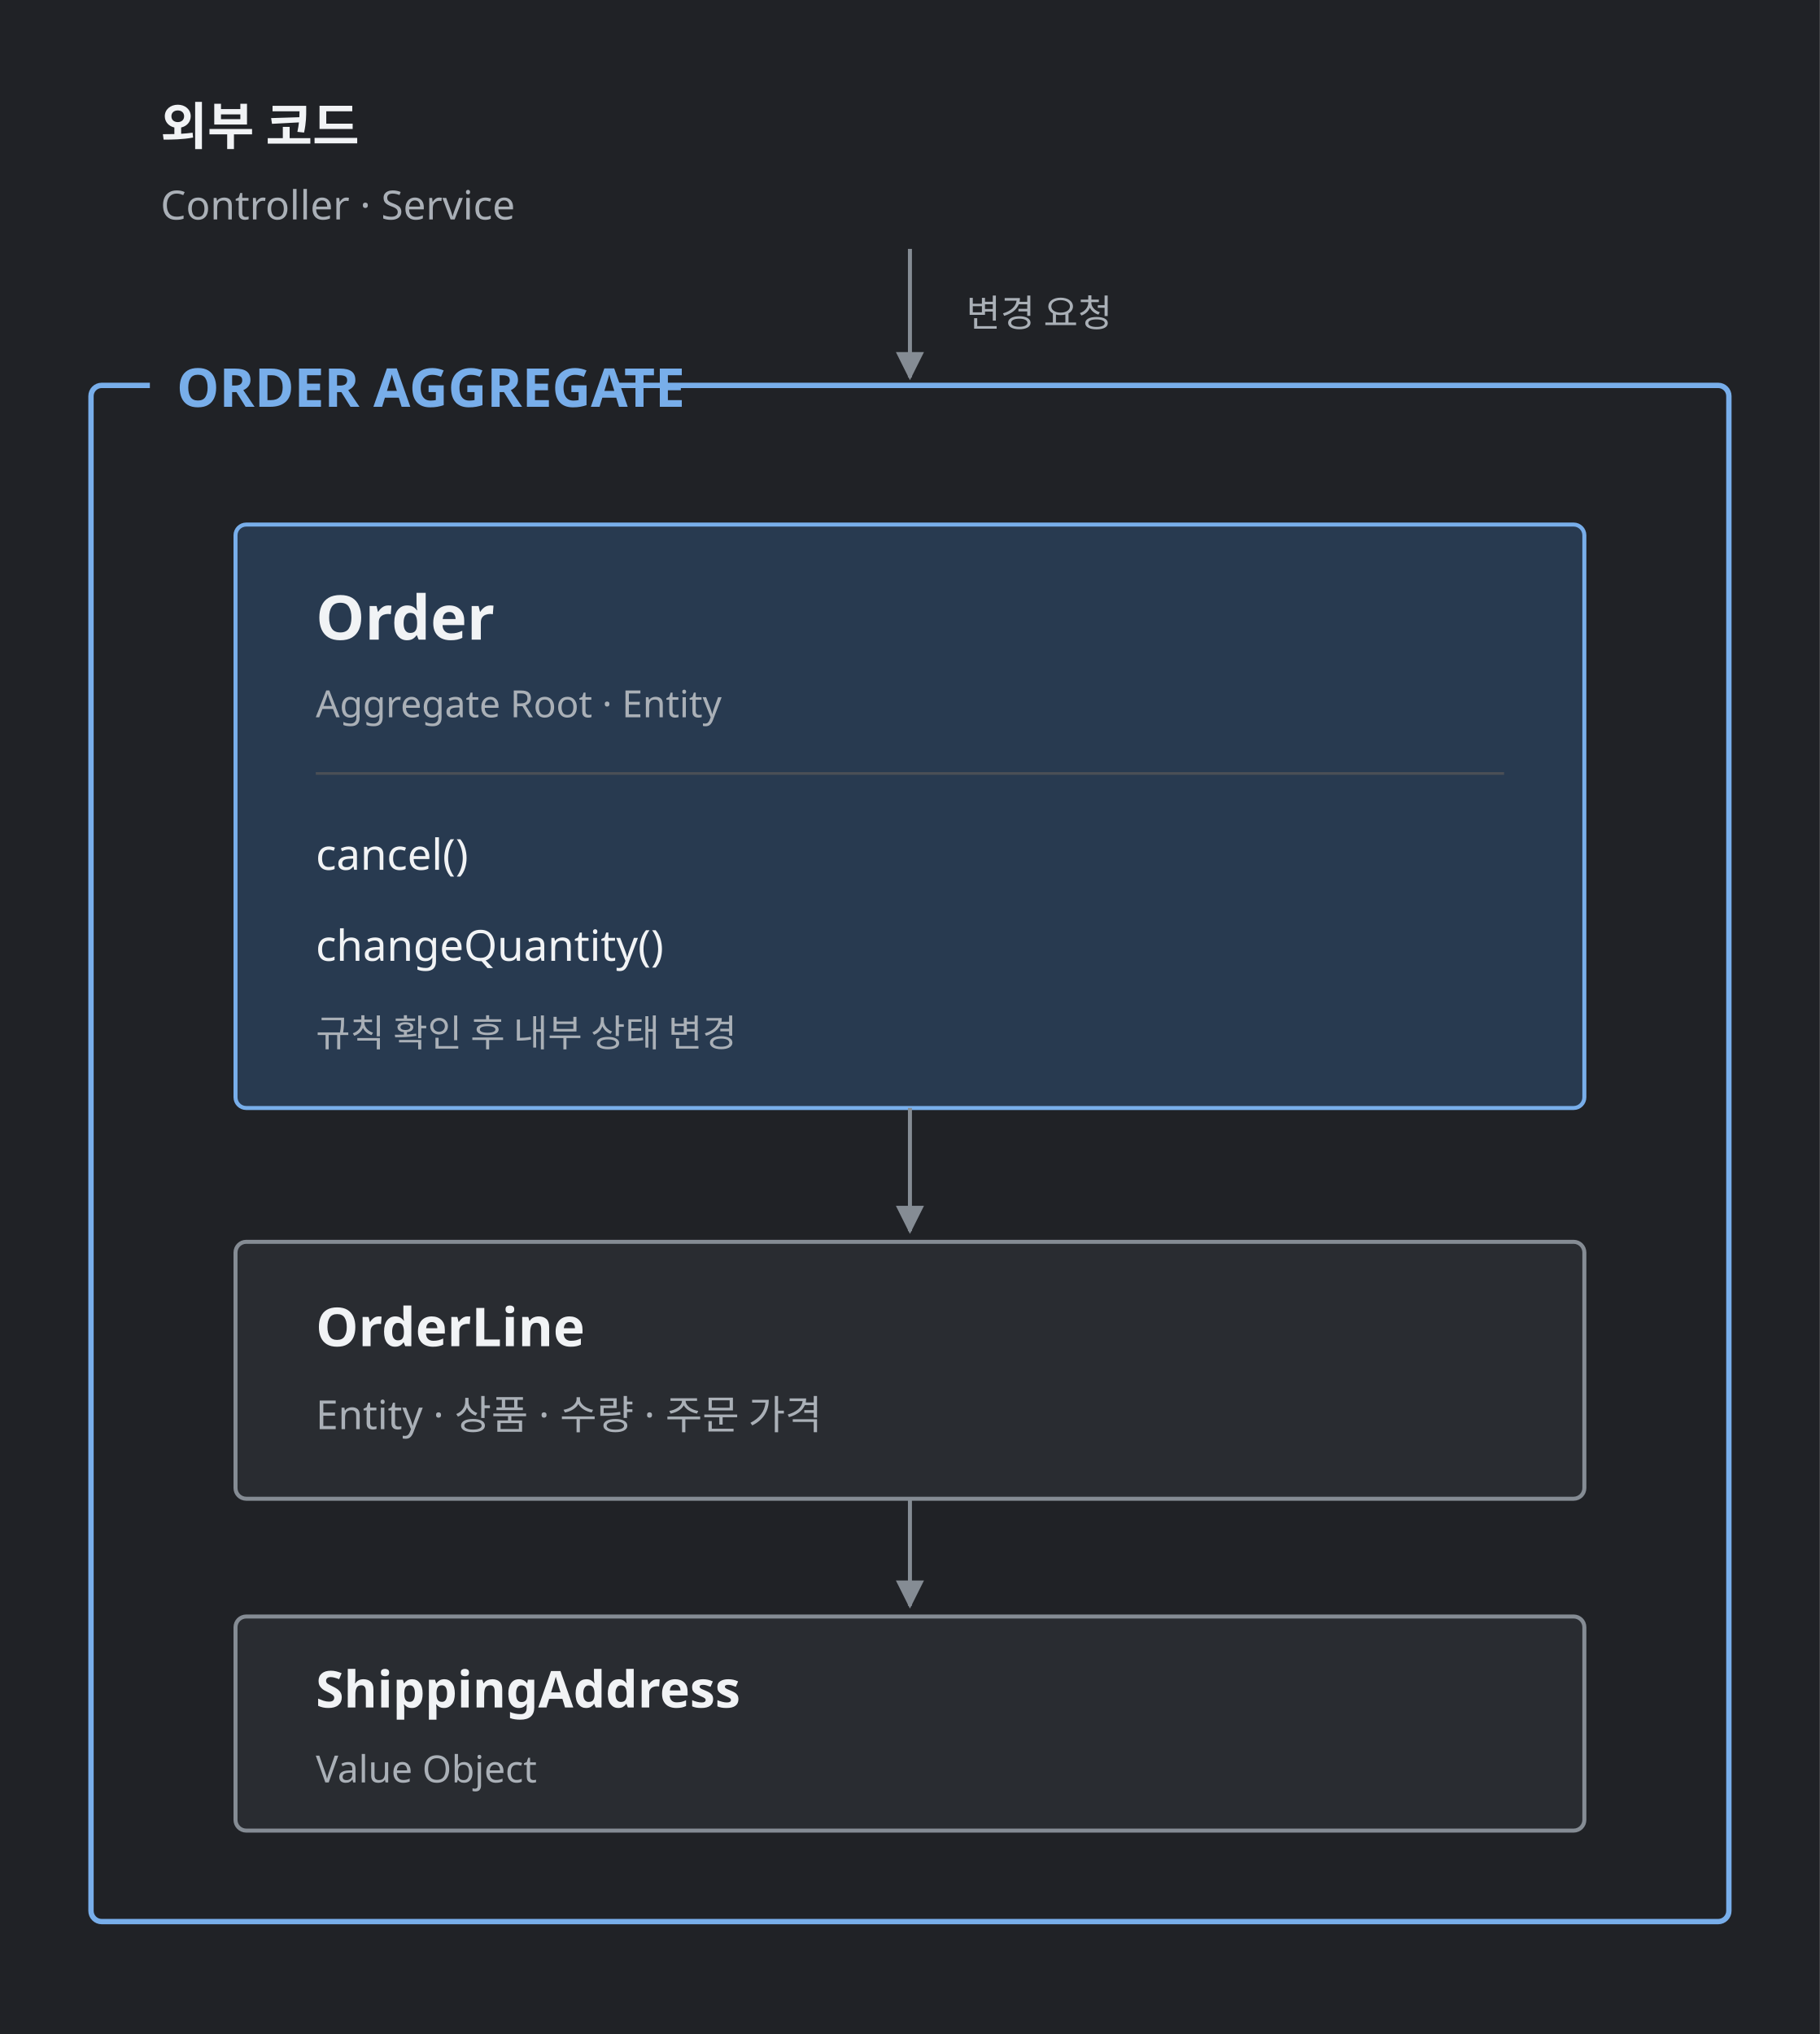
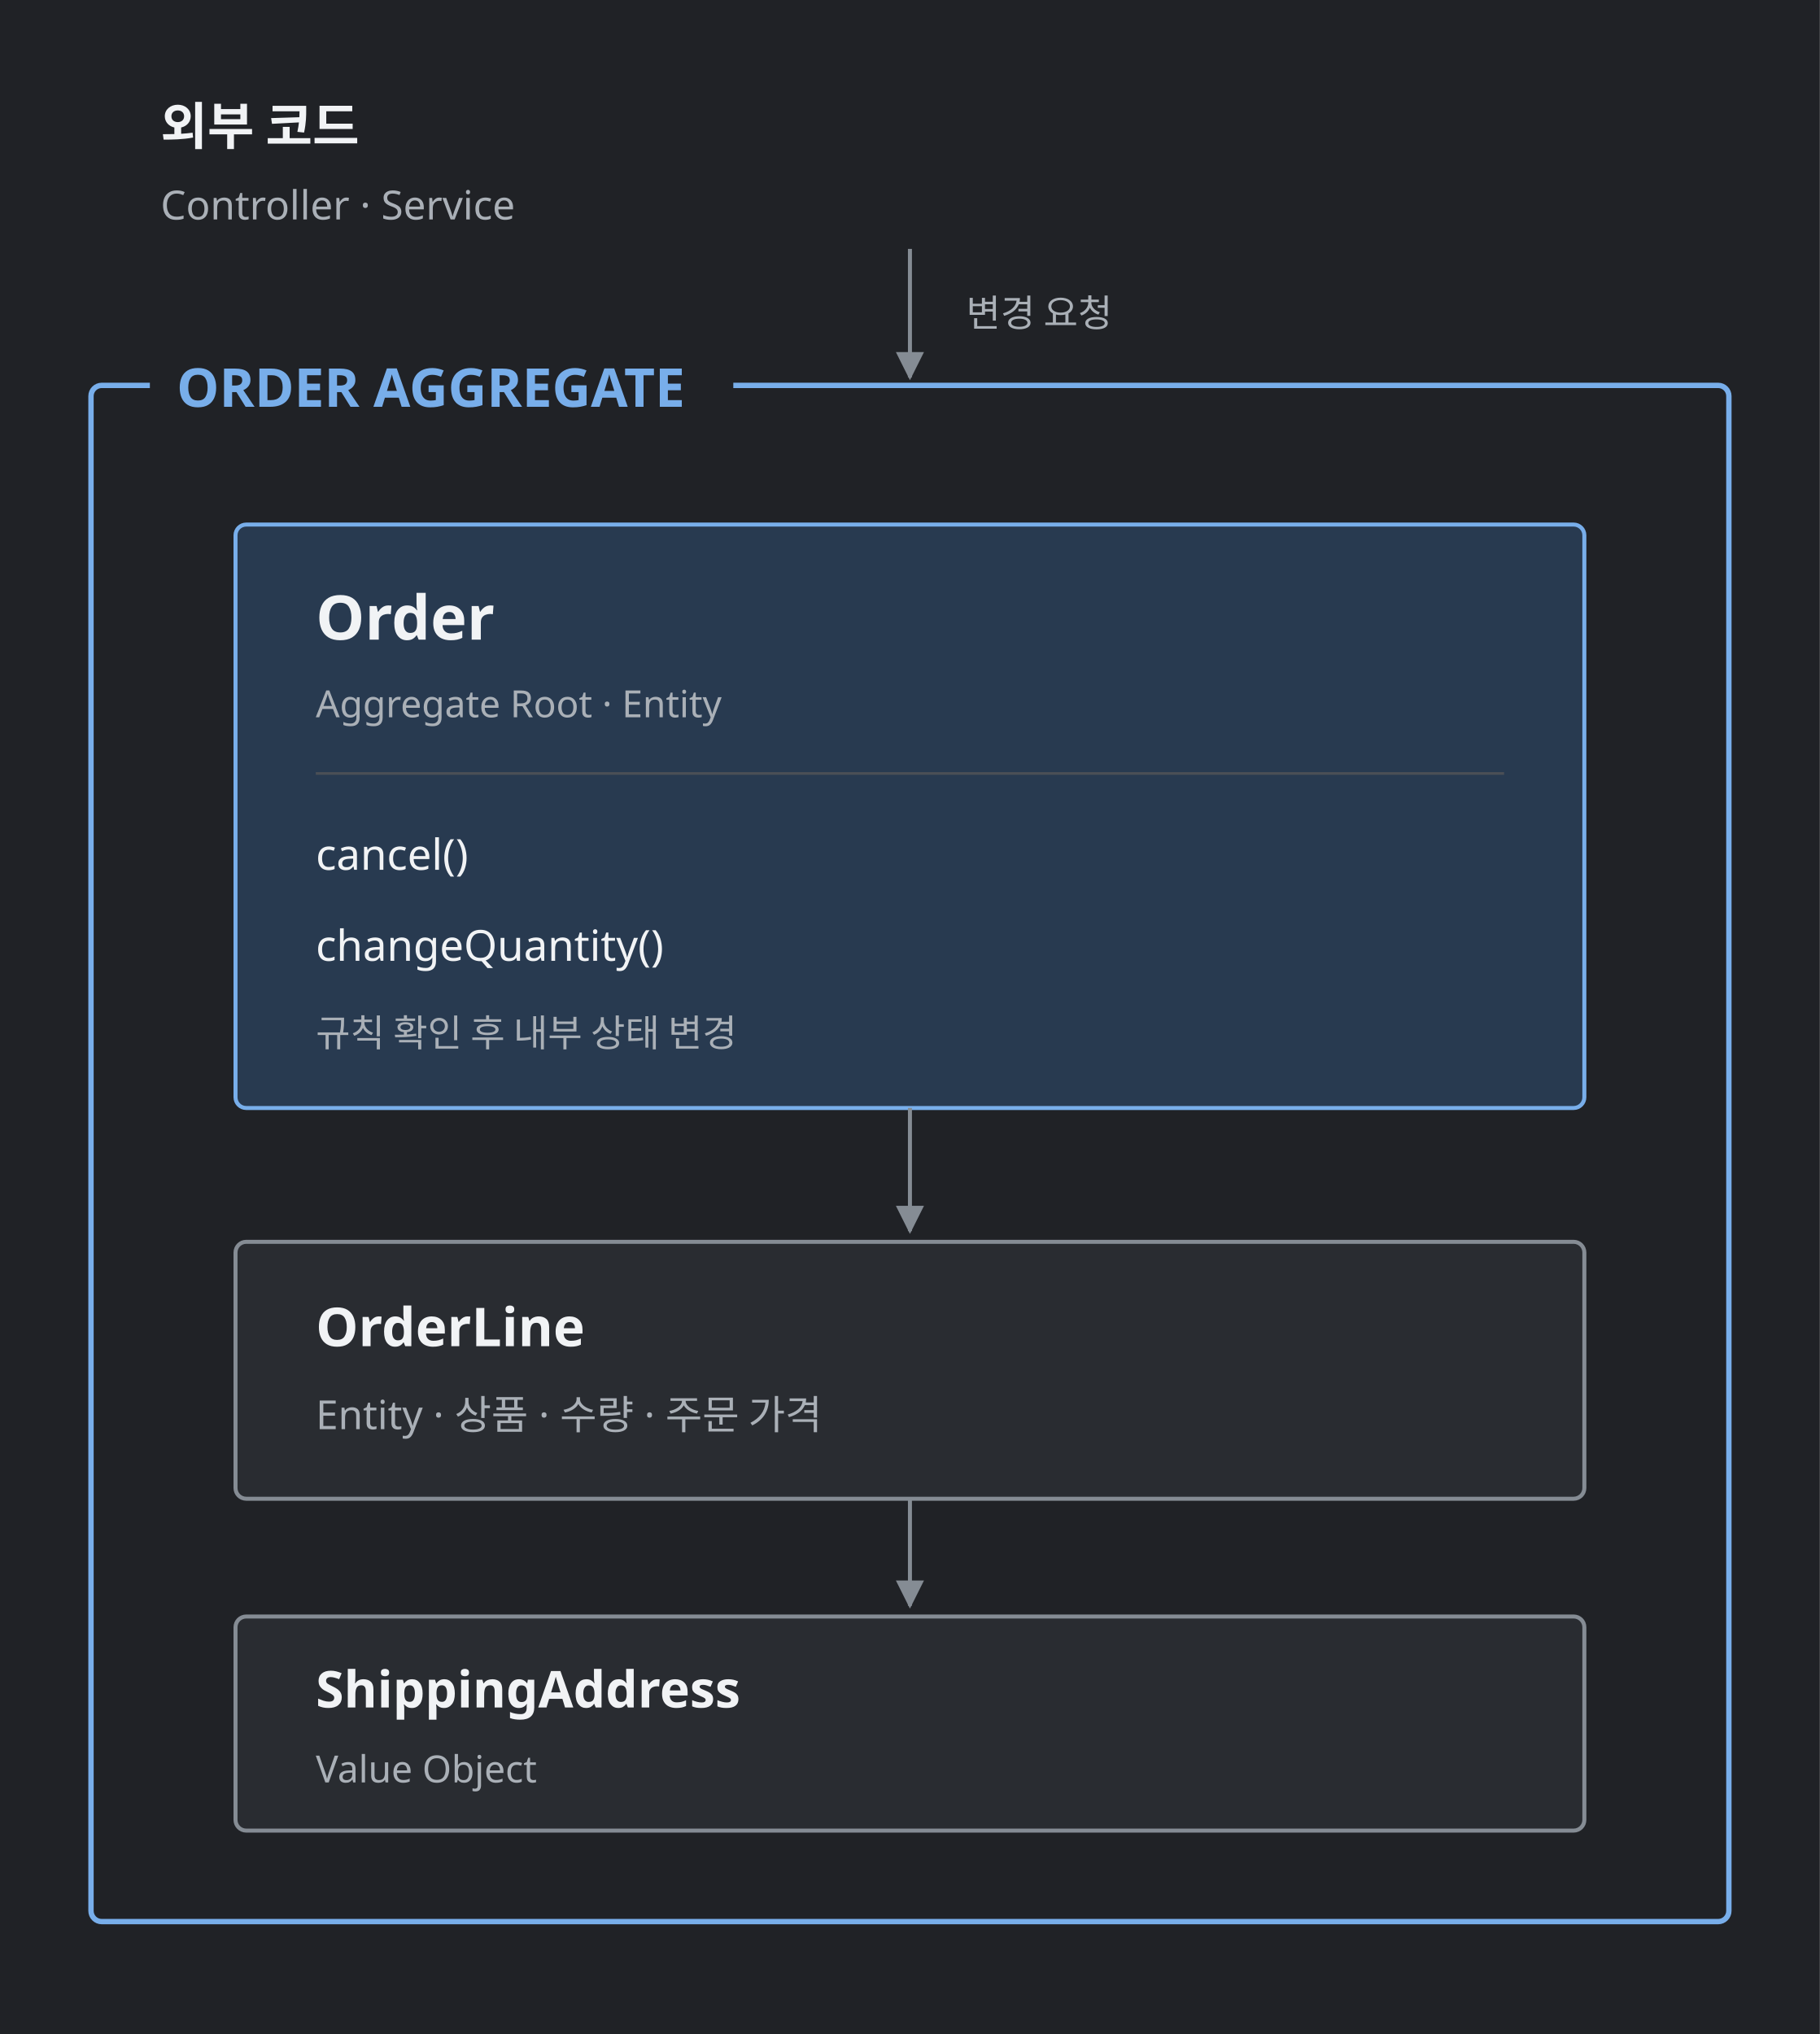
<svg xmlns="http://www.w3.org/2000/svg" width="680" height="760" viewBox="0 0 680 760" role="img" aria-labelledby="title desc">
  <style>text { font-family:Pretendard,"Noto Sans KR",sans-serif; }</style>
  <defs>
    <marker id="arrow" viewBox="0 0 10 10" refX="9" refY="5" markerWidth="7" markerHeight="7" orient="auto-start-reverse">
      <path d="M0 0 10 5 0 10z" fill="#858c94" />
    </marker>
  </defs>
  <rect width="680" height="760" fill="#202226" />
  <text x="60" y="54" font-size="19" font-weight="700" fill="#f1f3f5">외부 코드</text>
  <text x="60" y="82" font-size="15" fill="#aab0b7">Controller · Service</text>
  <path d="M340 93V141" stroke="#858c94" stroke-width="1.5" marker-end="url(#arrow)" />
  <text x="361" y="122" font-size="14" fill="#aab0b7">변경 요청</text>
  <rect x="34" y="144" width="612" height="574" rx="4" fill="none" stroke="#78aeea" stroke-width="2" />
-   <rect x="56" y="129" width="174" height="30" fill="#202226" />
+   <rect x="56" y="129" width="218" height="30" fill="#202226" />
  <text x="66" y="152" font-size="20" font-weight="700" fill="#78aeea">ORDER AGGREGATE</text>
  <rect x="88" y="196" width="504" height="218" rx="4" fill="#283a50" stroke="#78aeea" stroke-width="1.5" />
  <text x="118" y="239" font-size="23" font-weight="700" fill="#f1f3f5">Order</text>
  <text x="118" y="268" font-size="14" fill="#aab0b7">Aggregate Root · Entity</text>
  <line x1="118" y1="289" x2="562" y2="289" stroke="#4a4f56" />
  <text x="118" y="325" font-size="16" fill="#f1f3f5">cancel()</text>
  <text x="118" y="359" font-size="16" fill="#f1f3f5">changeQuantity()</text>
  <text x="118" y="391" font-size="14" fill="#aab0b7">규칙 확인 후 내부 상태 변경</text>
  <path d="M340 414V460" stroke="#858c94" stroke-width="1.5" marker-end="url(#arrow)" />
  <rect x="88" y="464" width="504" height="96" rx="4" fill="#292c31" stroke="#858c94" stroke-width="1.5" />
  <text x="118" y="503" font-size="20" font-weight="700" fill="#f1f3f5">OrderLine</text>
  <text x="118" y="534" font-size="15" fill="#aab0b7">Entity · 상품 · 수량 · 주문 가격</text>
  <path d="M340 560V600" stroke="#858c94" stroke-width="1.5" marker-end="url(#arrow)" />
  <rect x="88" y="604" width="504" height="80" rx="4" fill="#292c31" stroke="#858c94" stroke-width="1.5" />
  <text x="118" y="638" font-size="19" font-weight="700" fill="#f1f3f5">ShippingAddress</text>
  <text x="118" y="666" font-size="14" fill="#aab0b7">Value Object</text>
</svg>
